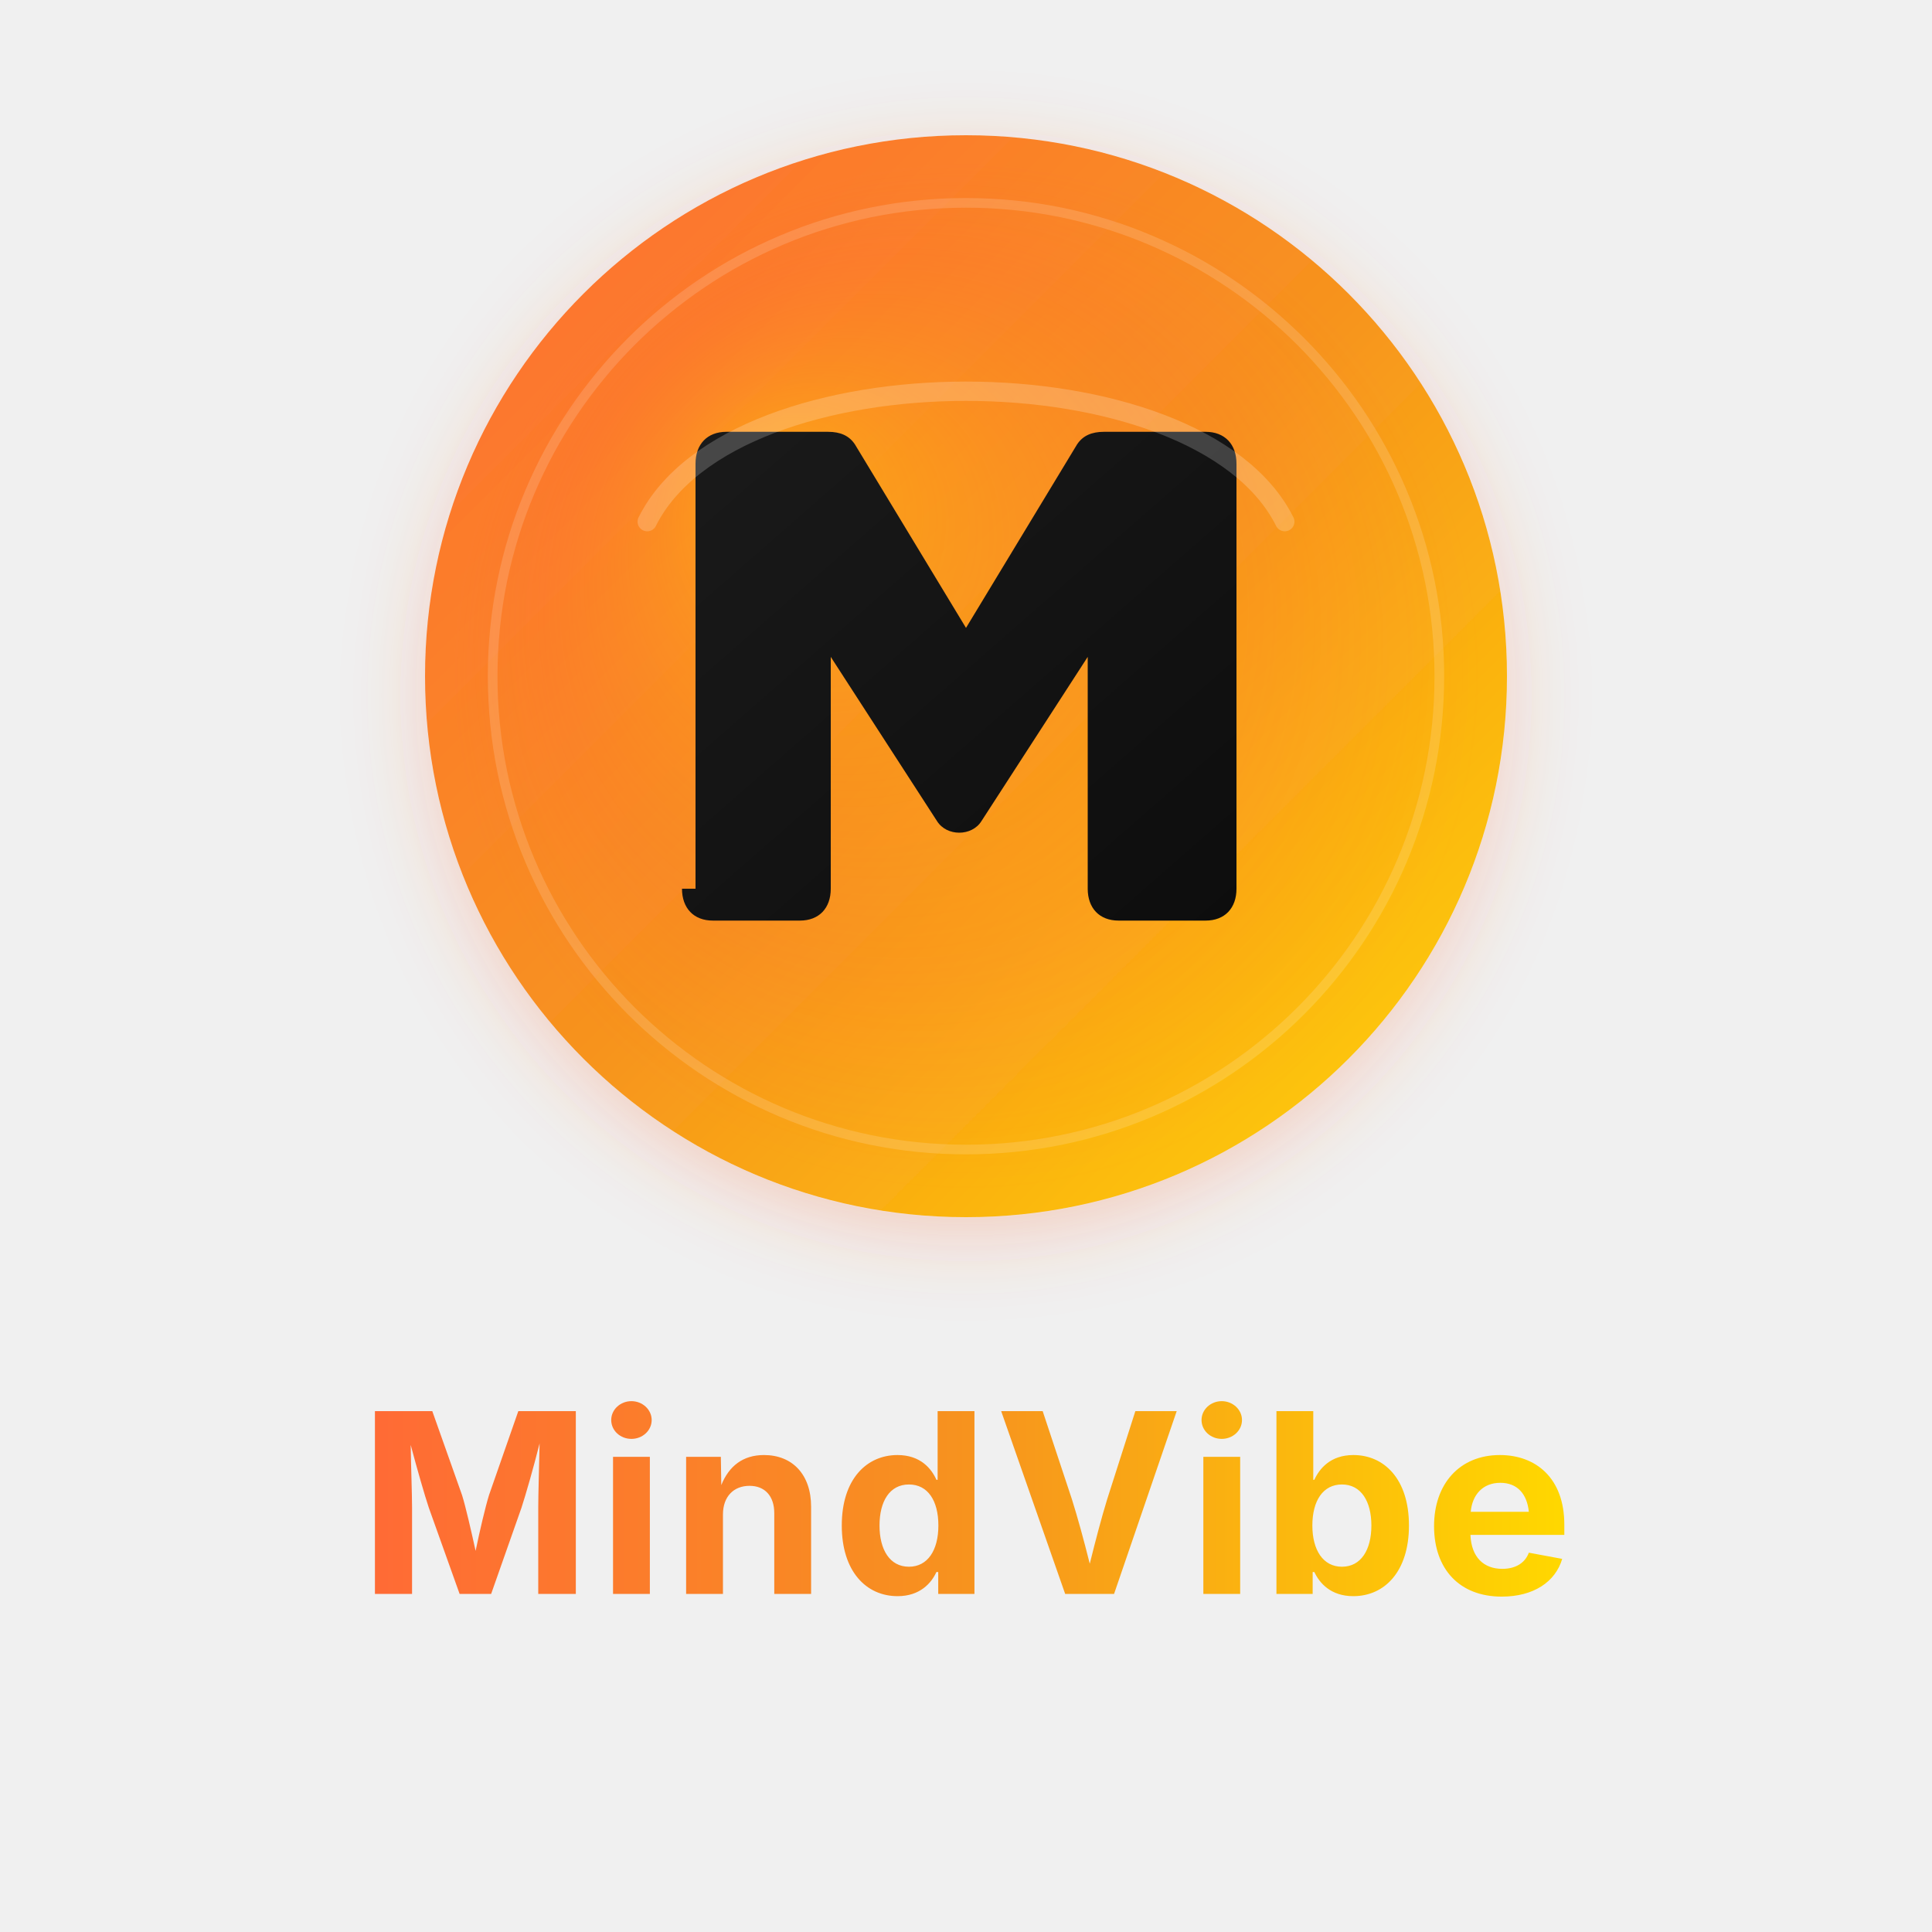
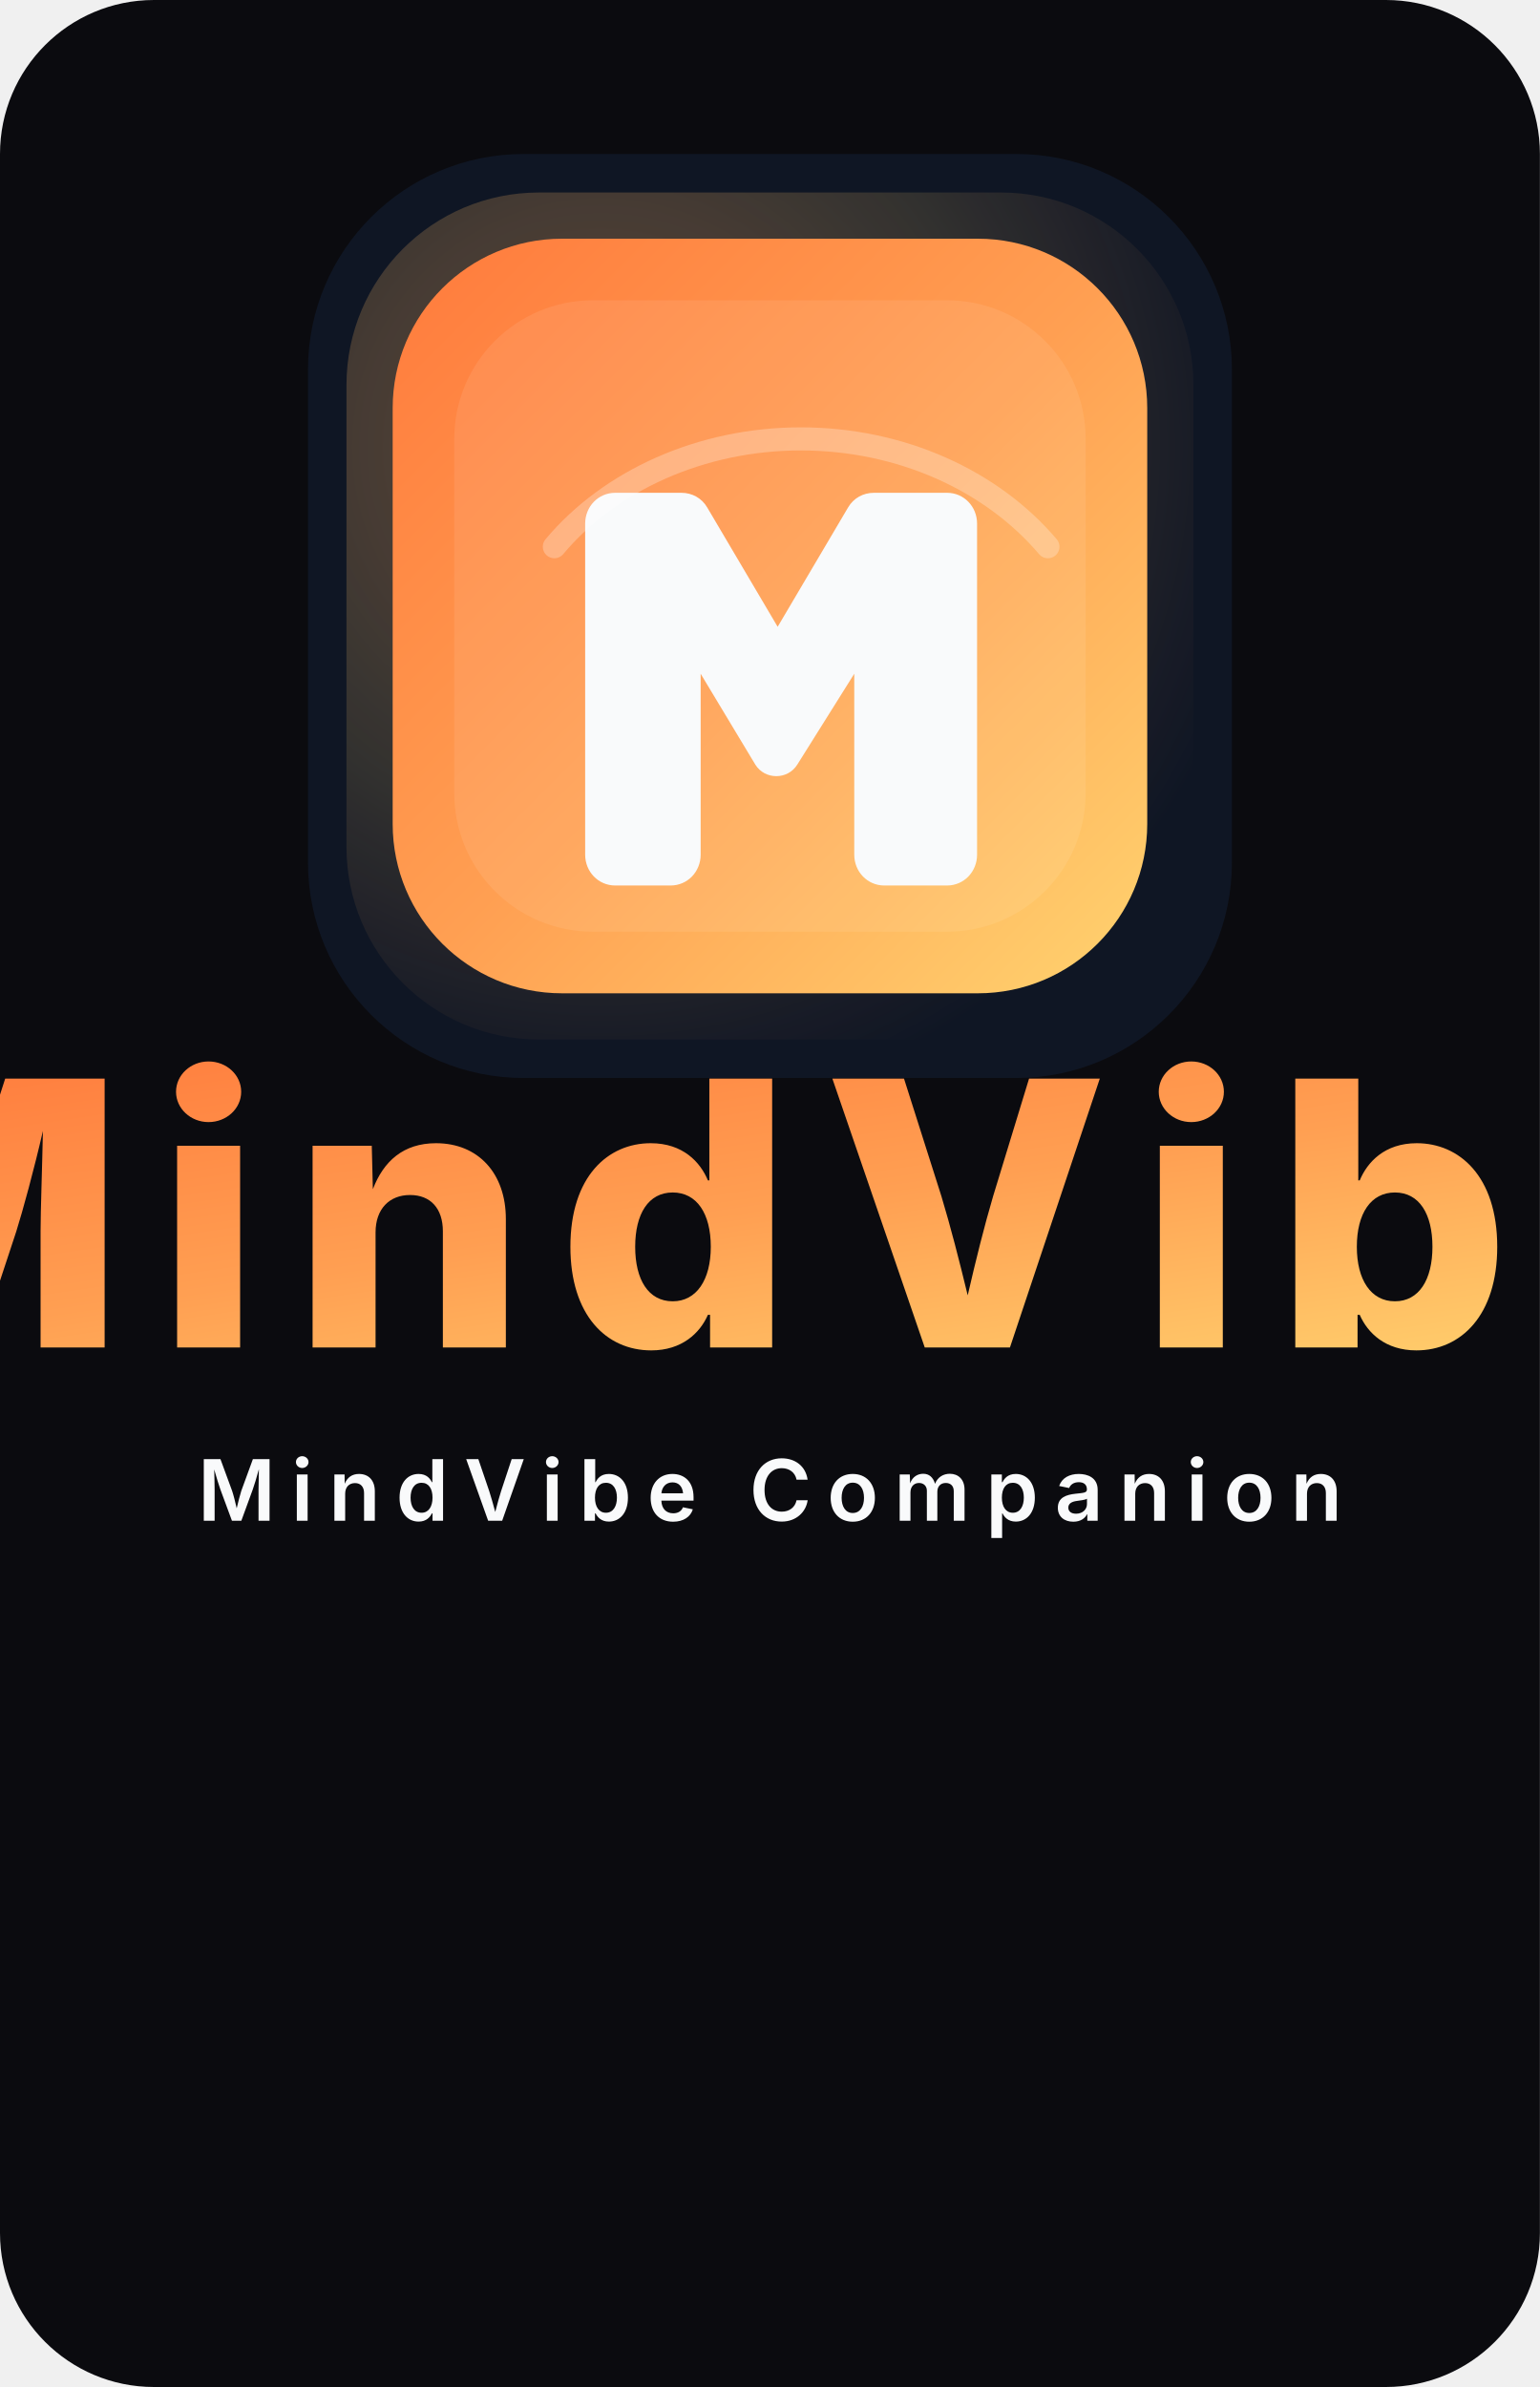
- <svg xmlns="http://www.w3.org/2000/svg" width="200" height="200" viewBox="0 0 200 200" fill="none">
+ <svg xmlns="http://www.w3.org/2000/svg" width="400" height="620" viewBox="0 0 400 620" fill="none">
  <defs>
-     <linearGradient id="lockup-v-primary" x1="0%" y1="0%" x2="100%" y2="100%">
-       <stop offset="0%" stop-color="#FF6B35" />
-       <stop offset="50%" stop-color="#F7931E" />
-       <stop offset="100%" stop-color="#FFD700" />
+     <linearGradient id="sunrise" x1="0%" y1="0%" x2="100%" y2="100%">
+       <stop offset="0%" stop-color="#ff7a3c" />
+       <stop offset="50%" stop-color="#ff9f52" />
+       <stop offset="100%" stop-color="#ffd36f" />
    </linearGradient>
-     <linearGradient id="lockup-v-text" x1="0%" y1="0%" x2="100%" y2="0%">
-       <stop offset="0%" stop-color="#FF6B35" />
-       <stop offset="50%" stop-color="#F7931E" />
-       <stop offset="100%" stop-color="#FFD700" />
-     </linearGradient>
-     <radialGradient id="lockup-v-glow" cx="50%" cy="50%" r="50%" fx="30%" fy="30%">
-       <stop offset="0%" stop-color="rgba(255, 215, 0, 0.4)" />
-       <stop offset="70%" stop-color="rgba(255, 107, 53, 0.15)" />
-       <stop offset="100%" stop-color="rgba(255, 107, 53, 0)" />
+     <radialGradient id="halo" cx="30%" cy="30%" r="80%">
+       <stop offset="0%" stop-color="rgba(255, 147, 89, 0.36)" />
+       <stop offset="60%" stop-color="rgba(255, 208, 112, 0.14)" />
+       <stop offset="100%" stop-color="rgba(255, 147, 89, 0)" />
    </radialGradient>
-     <linearGradient id="lockup-v-symbol" x1="0%" y1="0%" x2="100%" y2="100%">
-       <stop offset="0%" stop-color="#1a1a1a" />
-       <stop offset="100%" stop-color="#0d0d0d" />
-     </linearGradient>
-     <filter id="lockup-v-shadow" x="-20%" y="-20%" width="140%" height="140%">
-       <feDropShadow dx="0" dy="2" stdDeviation="4" flood-color="#FF6B35" flood-opacity="0.25" />
-     </filter>
  </defs>
-   <circle cx="100" cy="70" r="56" fill="url(#lockup-v-primary)" filter="url(#lockup-v-shadow)" />
-   <circle cx="100" cy="70" r="53" fill="url(#lockup-v-glow)" />
-   <circle cx="100" cy="70" r="49" fill="none" stroke="rgba(255, 255, 255, 0.15)" stroke-width="1" />
-   <path d="M72 92V48c0-2 1.2-3.3 3.2-3.3h10.5c1.3 0 2.2 0.4 2.8 1.3L100 65l11.5-19c0.6-0.9 1.5-1.3 2.8-1.3h10.5c2 0 3.2 1.3 3.2 3.3v44c0 2-1.2 3.3-3.2 3.3h-9c-2 0-3.2-1.3-3.2-3.3V68l-11 17c-1 1.6-3.6 1.6-4.6 0l-11-17v24c0 2-1.2 3.3-3.2 3.3h-9c-2 0-3.2-1.3-3.2-3.3z" fill="url(#lockup-v-symbol)" />
-   <path d="M67 54 C76 36, 124 36, 133 54" fill="none" stroke="rgba(255, 255, 255, 0.2)" stroke-width="2" stroke-linecap="round" />
-   <text x="100" y="165" text-anchor="middle" font-family="Inter, SF Pro Display, system-ui, sans-serif" font-size="26" font-weight="700" letter-spacing="0.02em" fill="url(#lockup-v-text)">MindVibe</text>
+   <rect width="400" height="620" rx="40" fill="#0b0b0f" />
+   <g transform="translate(80 40)">
+     <rect x="0" y="0" width="240" height="240" rx="56" fill="#0f1624" />
+     <rect x="10" y="10" width="220" height="220" rx="50" fill="url(#halo)" />
+     <rect x="22" y="22" width="196" height="196" rx="44" fill="url(#sunrise)" />
+     <rect x="38" y="38" width="164" height="164" rx="36" fill="rgba(255,255,255,0.08)" />
+     <path d="M72 182V96c0-4.4 3.4-8 7.8-8h17.2c2.8 0 5.3 1.4 6.7 3.8l18.3 31 18.3-31c1.4-2.4 3.9-3.8 6.7-3.8H166c4.4 0 7.8 3.6 7.8 8v86c0 4.4-3.4 8-7.8 8h-16.3c-4.4 0-7.8-3.6-7.8-8v-47l-14.8 23.6c-2.5 4-8.4 4-10.9 0L102 135v47c0 4.4-3.4 8-7.8 8H79.8c-4.4 0-7.8-3.6-7.8-8Z" fill="#f9fafb" />
+     <path d="M64 102c14.4-17.2 38.2-28 64-28 26 0 49.6 10.8 64.2 28" stroke="#fff" stroke-width="6" stroke-linecap="round" opacity="0.26" />
+   </g>
+   <text x="200" y="350" text-anchor="middle" fill="url(#sunrise)" font-family="'Manrope','Inter',sans-serif" font-weight="800" font-size="96" letter-spacing="8">MindVibe</text>
+   <text x="200" y="395" text-anchor="middle" fill="#f9fafb" font-family="'Inter','Manrope',sans-serif" font-weight="600" font-size="22" letter-spacing="4">MindVibe Companion</text>
</svg>
